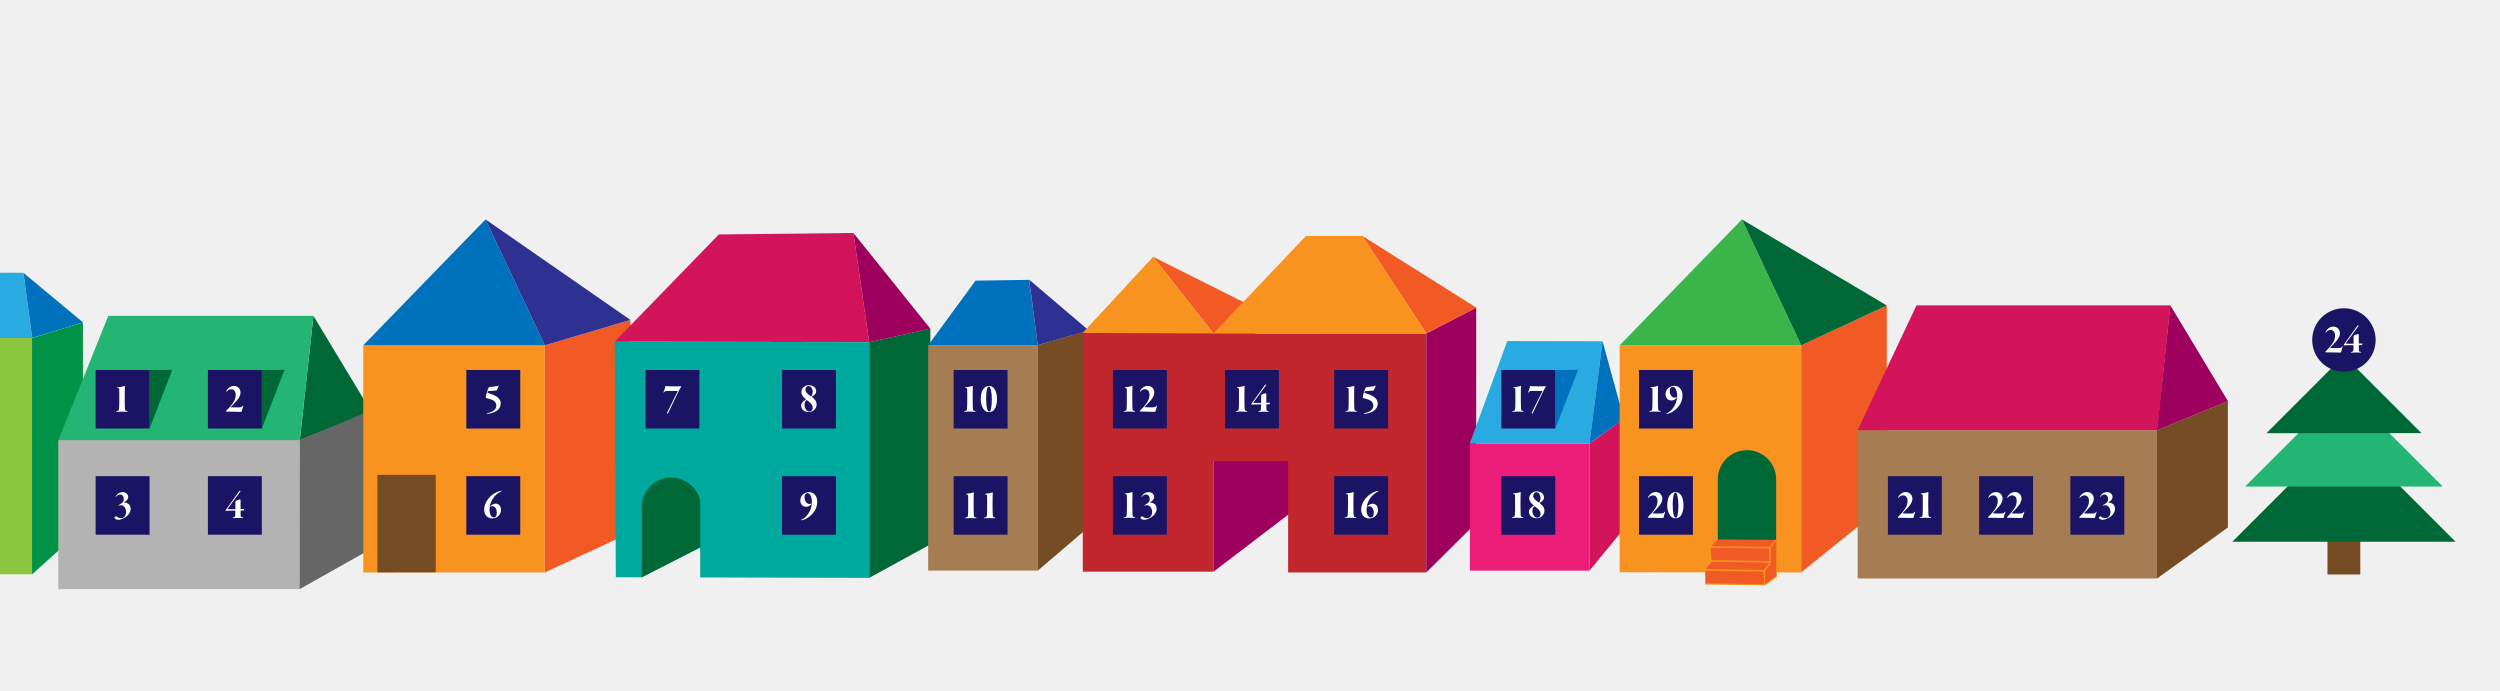
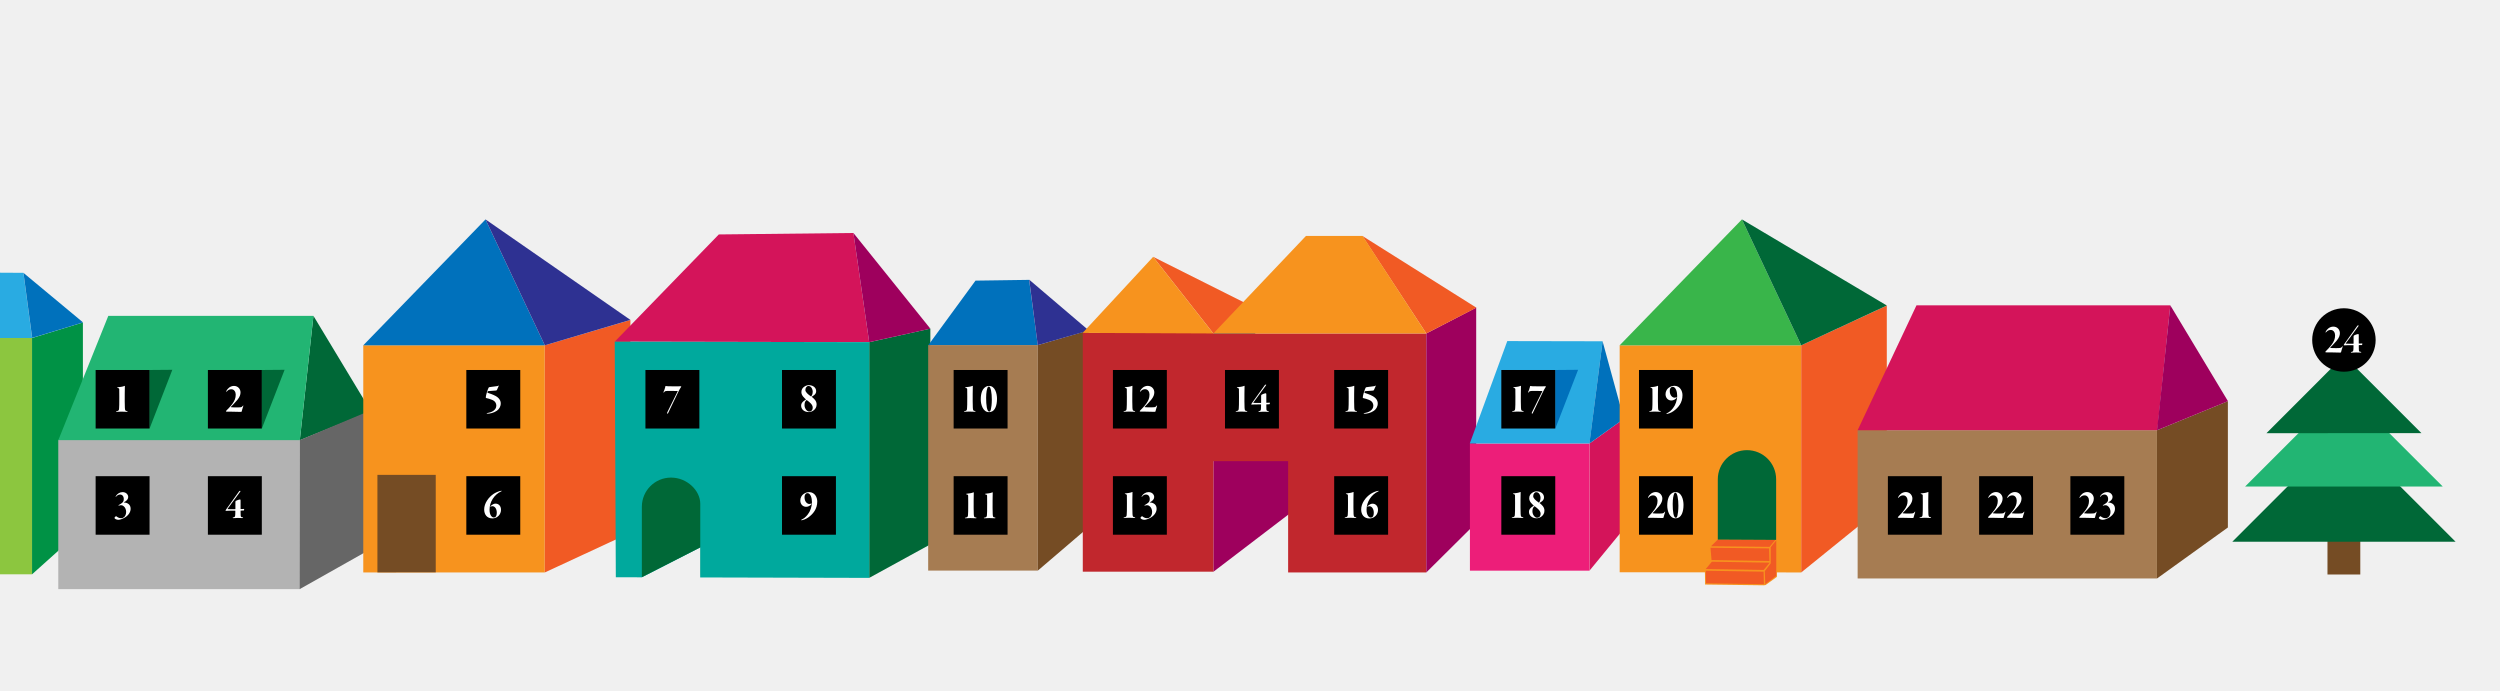
<svg xmlns="http://www.w3.org/2000/svg" version="1.1" id="husarod" x="0px" y="0px" viewBox="0 0 3908.2 1080" style="enable-background:new 0 0 3908.2 1080;" xml:space="preserve">
  <style type="text/css">
	.st0{display:none;}
	.st1{display:inline;fill:#666666;}
	.st2{display:inline;}
	.st3{fill:#FBAE17;}
	.st4{fill:#FFFFFF;}
	.st5{fill:#93278F;}
- 	.st6{fill:#662D91;}
	.st7{fill:#29ABE2;}
	.st8{fill:#8CC63F;}
	.st9{fill:#009245;}
	.st10{fill:#0071BC;}
	.st11{fill:#B3B3B3;}
	.st12{fill:#006837;}
	.st13{fill:#22B573;}
	.st14{fill:#666666;}
	.st15{fill:#F7931E;}
	.st16{fill:#F15A24;}
	.st17{fill:#D4145A;}
	.st18{fill:#2E3192;}
	.st19{fill:#9E005D;}
	.st20{fill:#A67C52;}
	.st21{fill:#754C24;}
	.st22{fill:#00A99D;}
	.st23{fill:#C1272D;}
	.st24{fill:#ED1E79;}
	.st25{fill:#39B54A;}
- 	.st26{fill:#1B1464;}
	.st27{display:inline;opacity:0.6;}
	.st28{opacity:0.8;fill:none;stroke:#000000;stroke-miterlimit:10;}
	.st29{display:inline;opacity:0.72;}
	.st30{fill:#C69C6D;}
	.st31{fill:url(#SVGID_1_);}
	.st32{fill:url(#SVGID_2_);}
	.st33{display:inline;opacity:0.8;fill:none;stroke:#000000;stroke-miterlimit:10;}
	.st34{display:inline;opacity:0.7;fill:#FCEE21;}
	.st35{display:inline;fill:#999999;}
	.st36{display:inline;fill:#FBAE17;}
	.st37{opacity:0.8;fill:#E6E6E6;}
	.st38{fill:#C7B299;}
	.st39{fill:#603813;stroke:#C69C6D;stroke-miterlimit:10;}
	.st40{display:inline;fill:#E6E6E6;}
	.st41{display:inline;fill:#9E005D;}
	.st42{display:inline;fill:#0071BC;}
	.st43{display:inline;fill:none;stroke:#ED1C24;stroke-miterlimit:10;}
	.st44{fill:#603813;}
	.st45{fill:none;stroke:#006837;stroke-width:2;stroke-linecap:round;stroke-miterlimit:10;stroke-dasharray:1.017,6.102;}
	.st46{display:inline;fill:#FFFF00;}
	.st47{fill:#FF00FF;}
	.st48{fill:#FF0000;}
	.st49{fill:#4D4D4D;}
	.st50{fill:#00FF00;}
	.st51{fill:none;}
	.st52{display:inline;fill:none;stroke:#006837;stroke-miterlimit:10;}
	.st53{display:inline;fill:#C69C6D;}
	.st54{display:inline;fill:none;stroke:#F2F2F2;stroke-miterlimit:10;}
	.st55{display:inline;fill:#4D4D4D;}
</style>
  <g id="Layer_12" class="st0">
</g>
  <g id="kirkja" class="st0">
</g>
  <g id="Layer_2" class="st0">
</g>
  <g id="Grunnur">
    <polygon class="st7" points="0,528.4 0,426.3 36.6,426.5 50.2,528.4  " />
    <rect y="528.4" class="st8" width="50.1" height="369.4" />
    <polygon class="st9" points="129.6,826.5 50.1,897.8 50.1,528.4 129.6,504.1  " />
    <polygon class="st10" points="36.7,426.6 129.8,504 50.3,528.2  " />
    <polygon class="st11" points="469.1,921 91.1,921 91.1,688.1 170.3,645.3 469.1,645.3  " />
    <polygon class="st12" points="490,493.8 468.7,688.1 580.1,643.2  " />
    <polygon class="st13" points="468.7,688 91.2,688 169.3,493.8 490,493.8  " />
    <polygon class="st14" points="468.9,687.9 468.6,920.9 610.2,841.1 610.2,628.7  " />
    <rect x="567.9" y="539.8" class="st15" width="283.7" height="355.1" />
    <polygon class="st16" points="985.5,832.8 851.7,894.9 851.7,539.8 985.5,500.2  " />
    <polygon class="st10" points="567.9,539.8 759,343 851.7,539.8  " />
    <polygon class="st17" points="961,534.1 1123.7,366.5 1334.1,364.2 1358.8,534.9  " />
    <polygon class="st18" points="985.5,500.1 759,343 851.7,539.8  " />
    <polygon class="st12" points="1358.8,534.9 1454.4,513.7 1454.4,851 1358.8,903.4  " />
    <polygon class="st19" points="1334.1,364.2 1358.8,534.9 1454.4,513.8  " />
    <polygon class="st10" points="1451,539.8 1525,438.7 1608.8,437.5 1622.4,539.8  " />
    <rect x="1451" y="539.5" class="st20" width="171.3" height="352.5" />
    <polygon class="st21" points="1701.8,824.1 1622.3,892.1 1622.3,539.5 1701.8,516.4  " />
    <polygon class="st22" points="961,534.1 962.7,902.4 1003.4,902.5 1094.6,855.8 1094.6,902.7 1358.8,903.4 1358.8,534.9  " />
    <path class="st12" d="M1049,746.6L1049,746.6c-25.2,0-45.6,20.4-45.6,45.6v110.1l91.2-46.5v46.9l0.1-5V787.2   C1094.6,767,1074.2,746.6,1049,746.6z" />
    <polyline class="st21" points="590,894.8 590,742.4 681.2,742.4 681.2,894.7  " />
    <polygon class="st12" points="233.8,578.4 269.4,578.1 233.8,670  " />
    <polygon class="st12" points="409.3,578.4 444.9,578.1 409.3,670  " />
    <polygon class="st18" points="1608.9,437.2 1702.1,516.6 1622.3,539.5  " />
    <polygon class="st10" points="1962.3,635.9 1897.1,674.6 1897.1,519.5 1962.3,480.8  " />
    <polygon class="st19" points="1896.8,674.7 1896.8,893.9 2015.9,803 2016.1,604  " />
    <polygon class="st23" points="1896.8,521.3 1896.8,520.4 1692.7,520.4 1692.7,893.7 1896.8,893.7 1896.8,720.9 2013.7,720.9    2013.7,894.9 2229.7,894.9 2229.7,521.3  " />
    <polygon class="st19" points="2229.7,521.3 2307.7,480.9 2307.7,817.4 2229.7,894.9  " />
    <polygon class="st16" points="2129.7,368.8 2308,481 2229.7,521.3  " />
    <polygon class="st16" points="1802.7,401.5 1961,480.9 1896.8,521.3  " />
    <polygon class="st15" points="1896.7,521.4 2041.6,368.8 2130.1,368.8 2229.7,521.3  " />
    <polygon class="st15" points="1692.5,520.4 1802.7,401.5 1896.8,521.3  " />
    <polygon class="st17" points="2536.9,828.7 2484.8,892.1 2484.8,693.3 2538.5,654.7  " />
    <rect x="2297.9" y="693.3" class="st24" width="186.8" height="198.8" />
    <polygon class="st7" points="2297.7,693.3 2356.3,533.2 2505.3,533.5 2484.8,693.3  " />
    <polygon class="st10" points="2505.3,533.6 2538.5,654.8 2484.7,693.3  " />
    <polygon class="st15" points="2815.8,894.9 2532,894.6 2532,539.8 2815.8,539.8  " />
    <polygon class="st16" points="2949.6,786.6 2815.8,894.9 2815.8,539.8 2949.6,477.7  " />
    <polygon class="st25" points="2532,539.8 2723.1,343 2815.8,539.8  " />
    <polygon class="st12" points="2949.6,477.6 2723.1,343 2815.8,539.8  " />
    <rect x="3638.5" y="775.5" class="st21" width="51.3" height="122.6" />
    <polygon class="st12" points="3489.7,846.9 3664.2,672.4 3838.8,846.9  " />
    <polygon class="st13" points="3509.7,760.6 3664.2,606.2 3818.7,760.6  " />
    <polygon class="st12" points="3543.1,677.2 3664.2,556 3785.4,677.1  " />
    <g>
      <polygon class="st15" points="2684.2,843.5 2777.8,843.5 2777.8,901.8 2760.1,914.6 2757.5,915 2665.5,913.8 2665.2,889.5     2674.1,877.6 2673.1,854.8   " />
      <g>
        <polygon class="st16" points="2766.3,854.9 2674.8,853.9 2685.3,843.5 2775.8,843.5    " />
        <polygon class="st16" points="2757.1,891 2666.6,889.5 2676.1,878.1 2766.6,879.6    " />
        <polygon class="st16" points="2766.1,877 2675.6,875.5 2674,856.3 2765.6,857.3    " />
        <polygon class="st16" points="2757.5,913.3 2667,911.8 2666.5,892.2 2757,893.7    " />
        <polygon class="st16" points="2759.6,913.1 2758.9,892.8 2768.1,880.7 2768.1,855.4 2776.8,844.6 2776.8,900.3    " />
      </g>
    </g>
    <path class="st12" d="M2685.4,843.5v-94.2c0-25.2,20.4-45.6,45.6-45.6l0,0c25.2,0,45.6,20.4,45.6,45.6v94.7" />
    <circle id="dagur24" class="st26 gluggi" cx="3664.2" cy="531.5" r="49.6" />
    <polygon class="st10" points="2431.4,578.4 2467,578.1 2431.4,670  " />
    <rect x="2904" y="672.5" class="st20" width="467.9" height="231.8" />
    <polygon class="st17" points="3372.5,672.5 2904,672.5 2996,477.3 3392.8,477.3  " />
    <polygon class="st21" points="3371.9,672.6 3371.9,904.4 3482.8,824.6 3482.8,627.1  " />
    <polygon class="st19" points="3392.8,477.3 3372,672.6 3482.9,627.1  " />
  </g>
  <g class="ovirkur_gluggi_group">
    <g>
      <rect id="dagur4" x="325" y="744.4" class="st26 gluggi" width="84.3" height="91.5" />
    </g>
    <g>
      <rect id="dagur6" x="729" y="744.4" class="st26 gluggi" width="84.3" height="91.5" />
    </g>
    <g>
      <rect id="dagur5" x="729" y="578.4" class="st26 gluggi" width="84.3" height="91.5" />
    </g>
    <g>
      <rect id="dagur2" x="325" y="578.4" class="st26 gluggi" width="84.3" height="91.5" />
    </g>
    <g>
      <rect id="dagur1" x="149.5" y="578.4" class="st26 gluggi" width="84.3" height="91.5" />
    </g>
    <g>
      <rect id="dagur9" x="1222.5" y="744.4" class="st26 gluggi" width="84.3" height="91.5" />
    </g>
    <g>
      <rect id="dagur11" x="1490.8" y="744.4" class="st26 gluggi" width="84.3" height="91.5" />
    </g>
    <g>
      <rect id="dagur7" x="1009" y="578.4" class="st26 gluggi" width="84.3" height="91.5" />
    </g>
    <g>
      <rect id="dagur8" x="1222.5" y="578.4" class="st26 gluggi" width="84.3" height="91.5" />
    </g>
    <g>
      <rect id="dagur10" x="1490.8" y="578.4" class="st26 gluggi" width="84.3" height="91.5" />
    </g>
    <g>
      <rect id="dagur13" x="1739.8" y="744.4" class="st26 gluggi" width="84.3" height="91.5" />
    </g>
    <g>
      <rect id="dagur16" x="2085.7" y="744.4" class="st26 gluggi" width="84.3" height="91.5" />
    </g>
    <g>
      <rect id="dagur18" x="2347" y="744.4" class="st26 gluggi" width="84.3" height="91.5" />
    </g>
    <g>
      <rect id="dagur20" x="2562.2" y="744.4" class="st26 gluggi" width="84.3" height="91.5" />
    </g>
    <g>
      <rect id="dagur12" x="1739.8" y="578.4" class="st26 gluggi" width="84.3" height="91.5" />
    </g>
    <g>
      <rect id="dagur14" x="1915" y="578.4" class="st26 gluggi" width="84.3" height="91.5" />
    </g>
    <g>
      <rect id="dagur15" x="2085.7" y="578.4" class="st26 gluggi" width="84.3" height="91.5" />
    </g>
    <g>
      <rect id="dagur17" x="2347" y="578.4" class="st26 gluggi" width="84.3" height="91.5" />
    </g>
    <g>
      <rect id="dagur19" x="2562.2" y="578.4" class="st26 gluggi" width="84.3" height="91.5" />
    </g>
    <g>
      <rect id="dagur21" x="2951.3" y="744.4" class="st26 gluggi" width="84.3" height="91.5" />
    </g>
    <g>
      <rect id="dagur22" x="3093.9" y="744.4" class="st26 gluggi" width="84.3" height="91.5" />
    </g>
    <g>
      <rect id="dagur23" x="3236.6" y="744.4" class="st26 gluggi" width="84.3" height="91.5" />
    </g>
    <g>
      <rect id="dagur3" x="149.5" y="744.4" class="st26 gluggi" width="84.3" height="91.5" />
    </g>
  </g>
  <g id="virkur_gluggi_bakgr" class="st0">
</g>
  <g id="virkur_gluggi" class="st0">
</g>
  <g id="viðbætur" class="st0">
    <rect y="717.7" class="st43" width="3908.2" height="1080" />
  </g>
  <g id="Layer_6" class="st0">
</g>
  <g id="Layer_9" class="st0">
</g>
  <g id="Tölur">
    <g>
      <path class="st4" d="M1060.9,603.9c1.6-0.1,2.7-0.1,3.2-0.1c0.3,0,0.8,0.1,0.9,0.3s-0.1,0.5-0.2,0.7c-0.7,0.9-3,4.7-5.3,9.6    c-5,10.5-10.1,21.1-15.1,31.5c-0.2,0.4-0.4,0.8-0.7,0.8c-0.5,0-0.9-0.4-0.9-0.9c0-0.5,0.5-1.5,1.1-2.8    c5.5-10.9,10.9-21.9,15.5-31.3c0.1-0.2-0.1-0.4-0.3-0.4c-0.9-0.1-3.4-0.2-10-0.2c-4.9,0-5.5,0-7.1,0.1c-2.4,0.2-2.6,0.4-3.5,1.6    c-0.3,0.5-0.7,0.9-1.1,0.9c-0.3,0-0.5-0.5,0.1-1.5c0.4-0.8,2-4.5,2.5-7.3c0.1-0.6,0.2-1.2,0.3-1.4c0.1-0.2,0.5-0.1,0.9,0    c1.1,0.3,3.7,0.4,9.1,0.4C1057.5,604,1060.2,603.9,1060.9,603.9z" />
    </g>
    <g>
      <path class="st4" d="M1275.9,611.6c0,2.7-1.4,4.7-3.2,6.1c-1.3,1-2.4,1.7-3.7,2.5c-0.1,0.1-0.1,0.2,0.1,0.3    c3.1,2.5,7.5,5.9,7.5,11.8c0,4.4-2.2,7.4-4.8,9.3c-2.2,1.7-5.1,2.6-7.5,2.6c-6.9,0-11.9-4.1-11.9-10.1c0-3.2,1.6-5.3,4.3-7.4    c0.9-0.7,1.9-1.2,3-2c0.2-0.1,0.2-0.3,0.1-0.4c-2.7-2.5-7-6.1-7-11.3c0-4.3,2-6.9,4.9-8.8c2-1.3,4.4-2.1,6.9-2.1    C1271.6,602.3,1275.9,606.3,1275.9,611.6z M1268.3,642.3c1.3-1,2.2-2.6,2.2-5.3c0-4.3-4.5-8.2-9.2-11.5c-0.2-0.1-0.5-0.1-0.6,0.1    c-2.2,1.6-3,4.2-3,7.8c0,5.1,3.7,10,7.4,10C1266.4,643.3,1267.4,643,1268.3,642.3z M1259,609.7c0,3.2,4,6.8,8.8,10    c0.2,0.1,0.3,0,0.3-0.1c1.1-1.2,2.4-3.6,2.4-7.6c0-2.6-1.9-8.6-6.6-8.6C1261.1,603.3,1259,606.4,1259,609.7z" />
    </g>
    <g>
      <path class="st4" d="M1509.8,605.3c3.3-0.4,7.2-0.8,9.3-1.7c0.5-0.2,1.1-0.5,1.4-0.5c0.1,0,0.3,0.1,0.3,0.5    c0,0.9-0.1,7.4-0.2,11.9c-0.1,5.7,0,19.2,0.2,22c0.3,4.2,0.7,4.6,3.2,5c0.8,0.1,1.1,0.4,1.1,0.7s-0.4,0.5-1.3,0.5    c-3.8,0-6.2-0.3-8.4-0.3c-3.6,0-4.9,0.3-7.4,0.3c-0.6,0-1.1-0.1-1.1-0.5c0-0.3,0.3-0.4,1.1-0.5c3-0.5,3.8-1.4,3.8-5.1    c0.2-1.9,0.3-5.5,0.3-17.1c0-8.2,0-10.5-0.1-12.2c-0.1-0.7-0.3-1.1-1-1.5c-0.4-0.2-0.7-0.3-1.3-0.4c-0.3-0.1-1-0.3-1-0.5    S1509.2,605.4,1509.8,605.3z" />
      <path class="st4" d="M1558.6,623.2c0,11.7-3.5,17.4-7,19.6c-1.6,1-3.6,1.5-5.6,1.5c-9.5,0-12.8-12.2-12.8-19.8    c0-10.7,2.9-17.1,8.3-20.1c1.5-0.8,3-1.1,4.6-1.1C1555.7,603.2,1558.6,615.5,1558.6,623.2z M1543.8,605.9c-0.9,2.4-2.2,7-2.2,16.1    c0,11.2,1.2,21.4,4.9,21.4c0.9,0,1.7-0.4,2.5-3.3c0.7-2.6,1.5-8.6,1.5-15.3c0-10.3-1.6-20.6-4.7-20.6    C1545.1,604.2,1544.2,604.8,1543.8,605.9z" />
    </g>
    <g>
      <path class="st4" d="M1759.3,605.3c3.3-0.4,7.2-0.8,9.3-1.7c0.5-0.2,1.1-0.5,1.4-0.5c0.1,0,0.3,0.1,0.3,0.5    c0,0.9-0.1,7.4-0.2,11.9c-0.1,5.7,0,19.2,0.2,22c0.3,4.2,0.7,4.6,3.2,5c0.8,0.1,1.1,0.4,1.1,0.7s-0.4,0.5-1.3,0.5    c-3.8,0-6.2-0.3-8.4-0.3c-3.6,0-4.9,0.3-7.4,0.3c-0.6,0-1.1-0.1-1.1-0.5c0-0.3,0.3-0.4,1.1-0.5c3-0.5,3.8-1.4,3.8-5.1    c0.2-1.9,0.3-5.5,0.3-17.1c0-8.2,0-10.5-0.1-12.2c-0.1-0.7-0.3-1.1-1-1.5c-0.4-0.2-0.7-0.3-1.3-0.4c-0.3-0.1-1-0.3-1-0.5    S1758.7,605.4,1759.3,605.3z" />
      <path class="st4" d="M1804.5,613.3c0,3.4-1.1,7.1-4.9,11.7c-4.5,5.3-6.1,6.7-10.1,10.9c-0.2,0.1-0.2,0.5,0.3,0.6    c1.6,0.3,6.1,0.3,9.6,0.3c3.1,0,4.6-0.2,5.6-0.3c1.1-0.1,1.8-0.7,2.8-1.8c0.5-0.9,0.8-0.9,0.9-0.9c0.3,0,0.3,0.9-0.1,1.6    c-0.5,1.1-2.2,7.3-2.3,7.8c-0.1,0.6-1.4,0.6-1.8,0.6c-2.2,0-10.6-0.3-13.5-0.3c-0.9,0-6,0-6.4,0c-1.8,0-2.6-0.1-2.8-0.4    c-0.3-0.3,0.2-0.8,0.6-1.4c3-3.1,5.8-5.7,9.5-10.7c3.4-4.8,5.1-8.6,5.1-14.3c0-3.8-2.2-8.3-6.8-8.3c-2.5,0-4.8,0.8-6.8,3.1    c-0.5,0.5-0.8,0.9-1.1,0.9c-0.4,0-0.2-0.7,0.1-1.4c1.1-2.2,2.9-4.1,4.3-5.2c1.8-1.4,4.6-2.6,7.4-2.6    C1800.8,603.2,1804.5,608.4,1804.5,613.3z" />
    </g>
    <g>
      <path class="st4" d="M1934.6,605.3c3.3-0.4,7.2-0.8,9.3-1.7c0.5-0.2,1.1-0.5,1.4-0.5c0.1,0,0.3,0.1,0.3,0.5    c0,0.9-0.1,7.4-0.2,11.9c-0.1,5.7,0,19.2,0.2,22c0.3,4.2,0.7,4.6,3.2,5c0.8,0.1,1.1,0.4,1.1,0.7s-0.4,0.5-1.3,0.5    c-3.8,0-6.2-0.3-8.4-0.3c-3.6,0-4.9,0.3-7.4,0.3c-0.6,0-1.1-0.1-1.1-0.5c0-0.3,0.3-0.4,1.1-0.5c3-0.5,3.8-1.4,3.8-5.1    c0.2-1.9,0.3-5.5,0.3-17.1c0-8.2,0-10.5-0.1-12.2c-0.1-0.7-0.3-1.1-1-1.5c-0.4-0.2-0.7-0.3-1.3-0.4c-0.3-0.1-1-0.3-1-0.5    S1934,605.4,1934.6,605.3z" />
      <path class="st4" d="M1979.6,629.3c0,0.2,0.1,0.4,0.3,0.4c0.6,0,4.3-0.1,5.1-0.2c0,0,0.2,0.2,0.2,0.5s-0.1,1.6-0.6,2l-4.7,0.1    c-0.1,0-0.3,0.2-0.3,0.5c0,1.8,0,3.8,0.1,5.6c0.1,3.6,0.3,4.1,2.8,4.4c0.5,0.1,1.1,0.3,1.1,0.7c0,0.1-0.2,0.5-1.1,0.5    c-1.7,0.1-5.5-0.2-7.2-0.2c-2.9,0-5.1,0.3-7,0.3c-0.5,0-1.1-0.3-1.1-0.5c0-0.3,0.4-0.5,1.1-0.7c2.4-0.5,2.8-0.9,3-4.9    c0.1-1.6,0.1-3.6,0.1-5.1c0-0.2-0.1-0.5-0.3-0.5c-7.5,0-12.6,0.1-14.3,0.3c-0.4,0-0.8-0.3-0.8-0.5c0-0.2,0.2-0.3,0.9-1.6    l20.3-28.3c0.3-0.4,0.7-0.8,1.1-0.8h0.5c1.1,0,0.5,0.7,0.3,1.1l-19.9,27.1c0,0.1,0.1,0.3,0.3,0.3c0.5,0.2,9.2,0.1,11.7,0.1    c0.1,0,0.3-0.1,0.3-0.3V619c0-0.5,0.1-1.6,0.7-2c0.6-0.5,4.9-2.2,6.7-2.2c0.4,0,0.7,0.5,0.7,1.7L1979.6,629.3z" />
    </g>
    <g>
      <path class="st4" d="M2106.1,605.3c3.3-0.4,7.2-0.8,9.3-1.7c0.5-0.2,1.1-0.5,1.4-0.5c0.1,0,0.3,0.1,0.3,0.5    c0,0.9-0.1,7.4-0.2,11.9c-0.1,5.7,0,19.2,0.2,22c0.3,4.2,0.7,4.6,3.2,5c0.8,0.1,1.1,0.4,1.1,0.7s-0.4,0.5-1.3,0.5    c-3.8,0-6.2-0.3-8.4-0.3c-3.6,0-4.9,0.3-7.4,0.3c-0.6,0-1.1-0.1-1.1-0.5c0-0.3,0.3-0.4,1.1-0.5c3-0.5,3.8-1.4,3.8-5.1    c0.2-1.9,0.3-5.5,0.3-17.1c0-8.2,0-10.5-0.1-12.2c-0.1-0.7-0.3-1.1-1-1.5c-0.4-0.2-0.7-0.3-1.3-0.4c-0.3-0.1-1-0.3-1-0.5    S2105.4,605.4,2106.1,605.3z" />
      <path class="st4" d="M2150.7,603.3c-0.7,1.4-2,4.2-2.8,6.3c-0.1,0.3-0.9,1-1.3,1c-3.4,0.4-8.8,0.7-12.3,0.9    c-0.3,0-0.5,0.1-0.7,0.3c-0.2,0.3-0.5,1.2-0.6,1.6c-0.1,0.3,0,0.6,0.7,0.9c2.4,0.7,8.3,2.7,12,4.8c5.5,3,8.1,7.2,8.1,11.5    c0,5.5-2.8,9.2-5.9,11.5c-4.7,3.4-11.2,4.7-14.1,4.7c-0.6,0-1.1-0.1-1.4-0.1c-0.3-0.1-0.6-0.2-0.6-0.4c0-0.3,0.3-0.5,1.1-0.5    c5.6-0.8,14-4,14-11.7c0-3.6-1.9-7-6.8-9c-2.4-1.1-6.8-2.3-9.2-2.8c-0.3-0.2-0.5-0.7-0.5-1c0.1-3.6,3.1-12.6,4.5-15.3    c0.2-0.3,1-0.7,1.1-0.7c1.6-0.3,4.6-0.7,8.4-1.1c2.4-0.3,4.8-0.5,5.7-1.2C2150.7,602.3,2150.9,602.9,2150.7,603.3z" />
    </g>
    <g>
      <path class="st4" d="M2366.7,605.3c3.3-0.4,7.2-0.8,9.3-1.7c0.5-0.2,1.1-0.5,1.4-0.5c0.1,0,0.3,0.1,0.3,0.5    c0,0.9-0.1,7.4-0.2,11.9c-0.1,5.7,0,19.2,0.2,22c0.3,4.2,0.7,4.6,3.2,5c0.8,0.1,1.1,0.4,1.1,0.7s-0.4,0.5-1.3,0.5    c-3.8,0-6.2-0.3-8.4-0.3c-3.6,0-4.9,0.3-7.4,0.3c-0.6,0-1.1-0.1-1.1-0.5c0-0.3,0.3-0.4,1.1-0.5c3-0.5,3.8-1.4,3.8-5.1    c0.2-1.9,0.3-5.5,0.3-17.1c0-8.2,0-10.5-0.1-12.2c-0.1-0.7-0.3-1.1-1-1.5c-0.4-0.2-0.7-0.3-1.3-0.4c-0.3-0.1-1-0.3-1-0.5    S2366,605.4,2366.7,605.3z" />
      <path class="st4" d="M2412.6,603.9c1.6-0.1,2.7-0.1,3.2-0.1c0.3,0,0.8,0.1,0.9,0.3c0.1,0.2-0.1,0.5-0.2,0.7    c-0.7,0.9-3,4.7-5.3,9.6c-5,10.5-10.1,21.1-15.1,31.5c-0.2,0.4-0.4,0.8-0.7,0.8c-0.5,0-0.9-0.4-0.9-0.9c0-0.5,0.5-1.5,1.1-2.8    c5.5-10.9,10.9-21.9,15.5-31.3c0.1-0.2-0.1-0.4-0.3-0.4c-0.9-0.1-3.4-0.2-10-0.2c-4.9,0-5.5,0-7.1,0.1c-2.4,0.2-2.6,0.4-3.5,1.6    c-0.3,0.5-0.7,0.9-1.1,0.9s-0.5-0.5,0.1-1.5c0.4-0.8,2-4.5,2.5-7.3c0.1-0.6,0.2-1.2,0.3-1.4c0.1-0.2,0.5-0.1,0.9,0    c1.1,0.3,3.7,0.4,9.1,0.4C2409.2,604,2411.9,603.9,2412.6,603.9z" />
    </g>
    <g>
      <path class="st4" d="M2581,605.3c3.3-0.4,7.2-0.8,9.3-1.7c0.5-0.2,1.1-0.5,1.4-0.5c0.1,0,0.3,0.1,0.3,0.5c0,0.9-0.1,7.4-0.2,11.9    c-0.1,5.7,0,19.2,0.2,22c0.3,4.2,0.7,4.6,3.2,5c0.8,0.1,1.1,0.4,1.1,0.7s-0.4,0.5-1.3,0.5c-3.8,0-6.2-0.3-8.4-0.3    c-3.6,0-4.9,0.3-7.4,0.3c-0.6,0-1.1-0.1-1.1-0.5c0-0.3,0.3-0.4,1.1-0.5c3-0.5,3.8-1.4,3.8-5.1c0.2-1.9,0.3-5.5,0.3-17.1    c0-8.2,0-10.5-0.1-12.2c-0.1-0.7-0.3-1.1-1-1.5c-0.4-0.2-0.7-0.3-1.3-0.4c-0.3-0.1-1-0.3-1-0.5S2580.3,605.4,2581,605.3z" />
      <path class="st4" d="M2630.2,617.8c0,11.6-6.4,19.5-14.2,25c-3.8,2.8-9.2,4.3-10.2,4.3c-0.6,0-0.8-0.1-0.8-0.3    c0-0.3,0.3-0.5,0.9-0.8c3.8-2,5.9-3.4,9.5-8c3.8-4.7,6.5-12.2,6.5-19.3c0-6-2-14-7.2-14c-0.7,0-1.7,0.4-2.3,0.9    c-1.1,1-2.1,2.7-2.1,5.5c0,7.4,4.5,10.6,7.6,10.6c0.5,0,2-0.3,2.7-0.6c0.3-0.1,0.7-0.3,0.7,0.1c0,0.2-0.1,0.7-0.7,1.3    c-1.9,2-4.7,3.6-7.8,3.6c-4.9,0-9.1-3.8-9.1-9.9c0-4.5,2.2-8.7,7-11.3c2.3-1.3,4.9-1.8,6.9-1.8    C2626.5,603.2,2630.2,611.4,2630.2,617.8z" />
    </g>
    <g>
      <path class="st4" d="M3657.9,520.7c0,3.4-1.1,7.1-4.9,11.7c-4.5,5.3-6.1,6.7-10.1,10.9c-0.2,0.1-0.2,0.5,0.3,0.6    c1.6,0.3,6.1,0.3,9.6,0.3c3.1,0,4.6-0.2,5.6-0.3c1.1-0.1,1.8-0.7,2.8-1.8c0.5-0.9,0.8-0.9,0.9-0.9c0.3,0,0.3,0.9-0.1,1.6    c-0.5,1.1-2.2,7.3-2.3,7.8c-0.1,0.6-1.4,0.6-1.8,0.6c-2.2,0-10.6-0.3-13.5-0.3c-0.9,0-6,0-6.4,0c-1.8,0-2.6-0.1-2.8-0.4    c-0.3-0.3,0.2-0.8,0.6-1.4c3-3.1,5.8-5.7,9.5-10.7c3.4-4.8,5.1-8.6,5.1-14.3c0-3.8-2.2-8.3-6.8-8.3c-2.5,0-4.8,0.8-6.8,3.1    c-0.5,0.5-0.8,0.9-1.1,0.9c-0.4,0-0.2-0.7,0.1-1.4c1.1-2.2,2.9-4.1,4.3-5.2c1.8-1.4,4.6-2.6,7.4-2.6    C3654.2,510.5,3657.9,515.7,3657.9,520.7z" />
      <path class="st4" d="M3687.4,536.7c0,0.2,0.1,0.4,0.3,0.4c0.6,0,4.3-0.1,5.1-0.2c0,0,0.2,0.2,0.2,0.5s-0.1,1.6-0.6,2l-4.7,0.1    c-0.1,0-0.3,0.2-0.3,0.5c0,1.8,0,3.8,0.1,5.6c0.1,3.6,0.3,4.1,2.8,4.4c0.5,0.1,1.1,0.3,1.1,0.7c0,0.1-0.2,0.5-1.1,0.5    c-1.7,0.1-5.5-0.2-7.2-0.2c-2.9,0-5.1,0.3-7,0.3c-0.5,0-1.1-0.3-1.1-0.5c0-0.3,0.4-0.5,1.1-0.7c2.4-0.5,2.8-0.9,3-4.9    c0.1-1.6,0.1-3.6,0.1-5.1c0-0.2-0.1-0.5-0.3-0.5c-7.5,0-12.6,0.1-14.3,0.3c-0.4,0-0.8-0.3-0.8-0.5c0-0.2,0.2-0.3,0.9-1.6    l20.3-28.3c0.3-0.4,0.7-0.8,1.1-0.8h0.5c1.1,0,0.5,0.7,0.3,1.1l-19.9,27.1c0,0.1,0.1,0.3,0.3,0.3c0.5,0.2,9.2,0.1,11.7,0.1    c0.1,0,0.3-0.1,0.3-0.3v-10.6c0-0.5,0.1-1.6,0.7-2c0.6-0.5,4.9-2.2,6.7-2.2c0.4,0,0.7,0.5,0.7,1.7L3687.4,536.7z" />
    </g>
    <g>
      <path class="st4" d="M2598.7,779.3c0,3.4-1.1,7.1-4.9,11.7c-4.5,5.3-6.1,6.7-10.1,10.9c-0.2,0.1-0.2,0.5,0.3,0.6    c1.6,0.3,6.1,0.3,9.6,0.3c3.1,0,4.6-0.2,5.6-0.3c1.1-0.1,1.8-0.7,2.8-1.8c0.5-0.9,0.8-0.9,0.9-0.9c0.3,0,0.3,0.9-0.1,1.6    c-0.5,1.1-2.2,7.3-2.3,7.8c-0.1,0.6-1.4,0.6-1.8,0.6c-2.2,0-10.6-0.3-13.5-0.3c-0.9,0-6,0-6.4,0c-1.8,0-2.6-0.1-2.8-0.4    c-0.3-0.3,0.2-0.8,0.6-1.4c3-3.1,5.8-5.7,9.5-10.7c3.4-4.8,5.1-8.6,5.1-14.3c0-3.8-2.2-8.3-6.8-8.3c-2.5,0-4.8,0.8-6.8,3.1    c-0.5,0.5-0.8,0.9-1.1,0.9c-0.4,0-0.2-0.7,0.1-1.4c1.1-2.2,2.9-4.1,4.3-5.2c1.8-1.4,4.6-2.6,7.4-2.6    C2594.9,769.2,2598.7,774.4,2598.7,779.3z" />
      <path class="st4" d="M2631.8,789.2c0,11.7-3.5,17.4-7,19.6c-1.6,1-3.6,1.5-5.6,1.5c-9.5,0-12.8-12.2-12.8-19.8    c0-10.7,2.9-17.1,8.3-20.1c1.5-0.8,3-1.1,4.6-1.1C2629,769.2,2631.8,781.5,2631.8,789.2z M2617.1,771.9c-0.9,2.4-2.2,7-2.2,16.1    c0,11.2,1.2,21.4,4.9,21.4c0.9,0,1.7-0.4,2.5-3.3c0.7-2.6,1.5-8.6,1.5-15.3c0-10.3-1.6-20.6-4.7-20.6    C2618.3,770.2,2617.5,770.8,2617.1,771.9z" />
    </g>
    <g>
      <path class="st4" d="M2989.6,779.3c0,3.4-1.1,7.1-4.9,11.7c-4.5,5.3-6.1,6.7-10.1,10.9c-0.2,0.1-0.2,0.5,0.3,0.6    c1.6,0.3,6.1,0.3,9.6,0.3c3.1,0,4.6-0.2,5.6-0.3c1.1-0.1,1.8-0.7,2.8-1.8c0.5-0.9,0.8-0.9,0.9-0.9c0.3,0,0.3,0.9-0.1,1.6    c-0.5,1.1-2.2,7.3-2.3,7.8c-0.1,0.6-1.4,0.6-1.8,0.6c-2.2,0-10.6-0.3-13.5-0.3c-0.9,0-6,0-6.4,0c-1.8,0-2.6-0.1-2.8-0.4    c-0.3-0.3,0.2-0.8,0.6-1.4c3-3.1,5.8-5.7,9.5-10.7c3.4-4.8,5.1-8.6,5.1-14.3c0-3.8-2.2-8.3-6.8-8.3c-2.5,0-4.8,0.8-6.8,3.1    c-0.5,0.5-0.8,0.9-1.1,0.9c-0.4,0-0.2-0.7,0.1-1.4c1.1-2.2,2.9-4.1,4.3-5.2c1.8-1.4,4.6-2.6,7.4-2.6    C2985.8,769.2,2989.6,774.4,2989.6,779.3z" />
      <path class="st4" d="M3003.6,771.3c3.3-0.4,7.2-0.8,9.3-1.7c0.5-0.2,1.1-0.5,1.4-0.5c0.1,0,0.3,0.1,0.3,0.5    c0,0.9-0.1,7.4-0.2,11.9c-0.1,5.7,0,19.2,0.2,22c0.3,4.2,0.7,4.6,3.2,5c0.8,0.1,1.1,0.4,1.1,0.7s-0.4,0.5-1.3,0.5    c-3.8,0-6.2-0.3-8.4-0.3c-3.6,0-4.9,0.3-7.4,0.3c-0.6,0-1.1-0.1-1.1-0.5c0-0.3,0.3-0.4,1.1-0.5c3-0.5,3.8-1.4,3.8-5.1    c0.2-1.9,0.3-5.5,0.3-17.1c0-8.2,0-10.5-0.1-12.2c-0.1-0.7-0.3-1.1-1-1.5c-0.4-0.2-0.7-0.3-1.4-0.4c-0.3-0.1-1-0.3-1-0.5    S3003,771.4,3003.6,771.3z" />
    </g>
    <g>
      <path class="st4" d="M3130.6,779.3c0,3.4-1.1,7.1-4.9,11.7c-4.5,5.3-6.1,6.7-10.1,10.9c-0.2,0.1-0.2,0.5,0.3,0.6    c1.6,0.3,6.1,0.3,9.6,0.3c3.1,0,4.6-0.2,5.6-0.3c1.1-0.1,1.8-0.7,2.8-1.8c0.5-0.9,0.8-0.9,0.9-0.9c0.3,0,0.3,0.9-0.1,1.6    c-0.5,1.1-2.2,7.3-2.3,7.8c-0.1,0.6-1.4,0.6-1.8,0.6c-2.2,0-10.6-0.3-13.5-0.3c-0.9,0-6,0-6.4,0c-1.8,0-2.6-0.1-2.8-0.4    c-0.3-0.3,0.2-0.8,0.6-1.4c3-3.1,5.8-5.7,9.5-10.7c3.4-4.8,5.1-8.6,5.1-14.3c0-3.8-2.2-8.3-6.8-8.3c-2.5,0-4.8,0.8-6.8,3.1    c-0.5,0.5-0.8,0.9-1.1,0.9c-0.4,0-0.2-0.7,0.1-1.4c1.1-2.2,2.9-4.1,4.3-5.2c1.8-1.4,4.6-2.6,7.4-2.6    C3126.8,769.2,3130.6,774.4,3130.6,779.3z" />
      <path class="st4" d="M3160.2,779.3c0,3.4-1.1,7.1-4.9,11.7c-4.5,5.3-6.1,6.7-10.1,10.9c-0.2,0.1-0.2,0.5,0.3,0.6    c1.6,0.3,6.1,0.3,9.6,0.3c3.1,0,4.6-0.2,5.6-0.3c1.1-0.1,1.8-0.7,2.8-1.8c0.5-0.9,0.8-0.9,0.9-0.9c0.3,0,0.3,0.9-0.1,1.6    c-0.5,1.1-2.2,7.3-2.3,7.8c-0.1,0.6-1.4,0.6-1.8,0.6c-2.2,0-10.6-0.3-13.5-0.3c-0.9,0-6,0-6.4,0c-1.8,0-2.6-0.1-2.8-0.4    c-0.3-0.3,0.2-0.8,0.6-1.4c3-3.1,5.8-5.7,9.5-10.7c3.4-4.8,5.1-8.6,5.1-14.3c0-3.8-2.2-8.3-6.8-8.3c-2.5,0-4.8,0.8-6.8,3.1    c-0.5,0.5-0.8,0.9-1.1,0.9c-0.4,0-0.2-0.7,0.1-1.4c1.1-2.2,2.9-4.1,4.3-5.2c1.8-1.4,4.6-2.6,7.4-2.6    C3156.5,769.2,3160.2,774.4,3160.2,779.3z" />
    </g>
    <g>
      <path class="st4" d="M3273.2,779.3c0,3.4-1.1,7.1-4.9,11.7c-4.5,5.3-6.1,6.7-10.1,10.9c-0.2,0.1-0.2,0.5,0.3,0.6    c1.6,0.3,6.1,0.3,9.6,0.3c3.1,0,4.6-0.2,5.6-0.3c1.1-0.1,1.8-0.7,2.8-1.8c0.5-0.9,0.8-0.9,0.9-0.9c0.3,0,0.3,0.9-0.1,1.6    c-0.5,1.1-2.2,7.3-2.3,7.8c-0.1,0.6-1.4,0.6-1.8,0.6c-2.2,0-10.6-0.3-13.5-0.3c-0.9,0-6,0-6.4,0c-1.8,0-2.6-0.1-2.8-0.4    c-0.3-0.3,0.2-0.8,0.6-1.4c3-3.1,5.8-5.7,9.5-10.7c3.4-4.8,5.1-8.6,5.1-14.3c0-3.8-2.2-8.3-6.8-8.3c-2.5,0-4.8,0.8-6.8,3.1    c-0.5,0.5-0.8,0.9-1.1,0.9c-0.4,0-0.2-0.7,0.1-1.4c1.1-2.2,2.9-4.1,4.3-5.2c1.8-1.4,4.6-2.6,7.4-2.6    C3269.4,769.2,3273.2,774.4,3273.2,779.3z" />
      <path class="st4" d="M3284.1,775.8c-0.7,0.9-0.9,0.9-1,0.9c-0.3,0-0.4-0.3-0.1-0.9c2.3-4,6.5-6.5,10.7-6.5c5.9,0,8.8,4.3,8.8,7.4    c0,3.9-2.4,6.3-6.8,8.6c0,0.1-0.1,0.3,0.1,0.3c0.4,0,0.3,0,0.8,0c2,0.1,5,0.9,7,2.8c1.6,1.6,2.7,3.6,2.7,7.1    c0,4.6-3,10.6-10.9,14.6c-2.4,1.2-5.7,2.5-8.4,2.5c-2.2,0-5.9-1.2-5.9-3.2c0-0.3,0.7-1.3,2-2.3c0.1-0.1,0.7-0.1,0.8,0    c0.8,0.5,3.4,3,7.5,3c2.2,0,3.6-0.8,4.7-1.8c1.5-1.3,3.2-3.9,3.2-8.1c0-3.6-1.6-6.8-3.2-8.2c-1.8-1.7-3-2.2-4.9-2.2    c-0.7,0-2,0.2-2.7,0.5c-0.7,0.2-1.2,0.3-1.2,0c0-0.3,0.2-0.7,0.6-0.9c1-0.6,1.8-0.9,3.3-2c2.4-1.6,4.4-3.1,4.4-7.1    c0-4.8-2.6-7.2-5.8-7.2C3287.8,773,3285.7,773.9,3284.1,775.8z" />
    </g>
    <g>
      <path class="st4" d="M2366.2,771.3c3.3-0.4,7.2-0.8,9.3-1.7c0.5-0.2,1.1-0.5,1.4-0.5c0.1,0,0.3,0.1,0.3,0.5    c0,0.9-0.1,7.4-0.2,11.9c-0.1,5.7,0,19.2,0.2,22c0.3,4.2,0.7,4.6,3.2,5c0.8,0.1,1.1,0.4,1.1,0.7s-0.4,0.5-1.3,0.5    c-3.8,0-6.2-0.3-8.4-0.3c-3.6,0-4.9,0.3-7.4,0.3c-0.6,0-1.1-0.1-1.1-0.5c0-0.3,0.3-0.4,1.1-0.5c3-0.5,3.8-1.4,3.8-5.1    c0.2-1.9,0.3-5.5,0.3-17.1c0-8.2,0-10.5-0.1-12.2c-0.1-0.7-0.3-1.1-1-1.5c-0.4-0.2-0.7-0.3-1.3-0.4c-0.3-0.1-1-0.3-1-0.5    S2365.6,771.4,2366.2,771.3z" />
      <path class="st4" d="M2413.7,777.6c0,2.7-1.4,4.7-3.2,6.1c-1.3,1-2.4,1.7-3.7,2.5c-0.1,0.1-0.1,0.2,0.1,0.3    c3.1,2.5,7.5,5.9,7.5,11.8c0,4.4-2.2,7.4-4.8,9.3c-2.2,1.7-5.1,2.6-7.5,2.6c-6.9,0-11.9-4.1-11.9-10.1c0-3.2,1.6-5.3,4.3-7.4    c0.9-0.7,1.9-1.2,3-2c0.2-0.1,0.2-0.3,0.1-0.4c-2.7-2.5-7-6.1-7-11.3c0-4.3,2-6.9,4.9-8.8c2-1.3,4.4-2.1,6.9-2.1    C2409.5,768.3,2413.7,772.3,2413.7,777.6z M2406.2,808.3c1.3-1,2.2-2.6,2.2-5.3c0-4.3-4.5-8.2-9.2-11.5c-0.2-0.1-0.5-0.1-0.6,0.1    c-2.2,1.6-3,4.2-3,7.8c0,5.1,3.7,10,7.4,10C2404.2,809.3,2405.2,809,2406.2,808.3z M2396.8,775.7c0,3.2,4,6.8,8.8,10    c0.2,0.1,0.3,0,0.3-0.1c1.1-1.2,2.4-3.6,2.4-7.6c0-2.6-1.9-8.6-6.6-8.6C2398.9,769.3,2396.8,772.4,2396.8,775.7z" />
    </g>
    <g>
      <path class="st4" d="M2105,771.3c3.3-0.4,7.2-0.8,9.3-1.7c0.5-0.2,1.1-0.5,1.4-0.5c0.1,0,0.3,0.1,0.3,0.5c0,0.9-0.1,7.4-0.2,11.9    c-0.1,5.7,0,19.2,0.2,22c0.3,4.2,0.7,4.6,3.2,5c0.8,0.1,1.1,0.4,1.1,0.7s-0.4,0.5-1.3,0.5c-3.8,0-6.2-0.3-8.4-0.3    c-3.6,0-4.9,0.3-7.4,0.3c-0.6,0-1.1-0.1-1.1-0.5c0-0.3,0.3-0.4,1.1-0.5c3-0.5,3.8-1.4,3.8-5.1c0.2-1.9,0.3-5.5,0.3-17.1    c0-8.2,0-10.5-0.1-12.2c-0.1-0.7-0.3-1.1-1-1.5c-0.4-0.2-0.7-0.3-1.3-0.4c-0.3-0.1-1-0.3-1-0.5S2104.4,771.4,2105,771.3z" />
      <path class="st4" d="M2155.4,767.5c0,0.1-0.2,0.6-1,0.8c-10.9,5-18.1,16.7-18.1,28.4c0,4.4,0.8,7.4,2.3,9.6c1.2,1.9,3,2.8,4.5,2.8    c1.7,0,4.5-1.1,4.5-7.6c0-5.9-3-10.1-6.8-10.1c-0.9,0-1.7,0.3-2.4,0.6c-0.2,0.1-0.9,0.4-0.9-0.1c0-0.3,0.2-0.5,0.5-0.9    c0.7-0.5,2.2-1.8,4-2.7c0.9-0.5,2.3-0.9,3.6-0.9c5.2,0,8.6,4,8.6,9.5c0,5.3-2.4,9.1-6.3,11.6c-2,1.3-5,2-7.1,2    c-8.6,0-12.9-6.1-12.9-14c0-9.4,6.6-19,15.1-24.6c3.8-2.4,9.3-4.5,11.4-4.5C2155,767.2,2155.4,767.4,2155.4,767.5z" />
    </g>
    <g>
      <path class="st4" d="M1759.4,771.3c3.3-0.4,7.2-0.8,9.3-1.7c0.5-0.2,1.1-0.5,1.4-0.5c0.1,0,0.3,0.1,0.3,0.5    c0,0.9-0.1,7.4-0.2,11.9c-0.1,5.7,0,19.2,0.2,22c0.3,4.2,0.7,4.6,3.2,5c0.8,0.1,1.1,0.4,1.1,0.7s-0.4,0.5-1.3,0.5    c-3.8,0-6.2-0.3-8.4-0.3c-3.6,0-4.9,0.3-7.4,0.3c-0.6,0-1.1-0.1-1.1-0.5c0-0.3,0.3-0.4,1.1-0.5c3-0.5,3.8-1.4,3.8-5.1    c0.2-1.9,0.3-5.5,0.3-17.1c0-8.2,0-10.5-0.1-12.2c-0.1-0.7-0.3-1.1-1-1.5c-0.4-0.2-0.7-0.3-1.3-0.4c-0.3-0.1-1-0.3-1-0.5    S1758.8,771.4,1759.4,771.3z" />
      <path class="st4" d="M1785.9,775.8c-0.7,0.9-0.9,0.9-1,0.9c-0.3,0-0.4-0.3-0.1-0.9c2.3-4,6.5-6.5,10.7-6.5c5.9,0,8.8,4.3,8.8,7.4    c0,3.9-2.4,6.3-6.8,8.6c0,0.1-0.1,0.3,0.1,0.3c0.4,0,0.3,0,0.8,0c2,0.1,5,0.9,7,2.8c1.6,1.6,2.7,3.6,2.7,7.1    c0,4.6-3,10.6-10.9,14.6c-2.4,1.2-5.7,2.5-8.4,2.5c-2.2,0-5.9-1.2-5.9-3.2c0-0.3,0.7-1.3,2-2.3c0.1-0.1,0.7-0.1,0.8,0    c0.8,0.5,3.4,3,7.5,3c2.2,0,3.6-0.8,4.7-1.8c1.5-1.3,3.2-3.9,3.2-8.1c0-3.6-1.6-6.8-3.2-8.2c-1.8-1.7-3-2.2-4.9-2.2    c-0.7,0-2,0.2-2.7,0.5c-0.7,0.2-1.2,0.3-1.2,0c0-0.3,0.2-0.7,0.6-0.9c1-0.6,1.8-0.9,3.3-2c2.4-1.6,4.4-3.1,4.4-7.1    c0-4.8-2.6-7.2-5.8-7.2C1789.6,773,1787.5,773.9,1785.9,775.8z" />
    </g>
    <g>
      <path class="st4" d="M1511.3,771.8c3.3-0.4,7.2-0.8,9.3-1.7c0.5-0.2,1.1-0.5,1.4-0.5c0.1,0,0.3,0.1,0.3,0.5    c0,0.9-0.1,7.4-0.2,11.9c-0.1,5.7,0,19.2,0.2,22c0.3,4.2,0.7,4.6,3.2,5c0.8,0.1,1.1,0.4,1.1,0.7s-0.4,0.5-1.3,0.5    c-3.8,0-6.2-0.3-8.4-0.3c-3.6,0-4.9,0.3-7.4,0.3c-0.6,0-1.1-0.1-1.1-0.5c0-0.3,0.3-0.4,1.1-0.5c3-0.5,3.8-1.4,3.8-5.1    c0.2-1.9,0.3-5.5,0.3-17.1c0-8.2,0-10.5-0.1-12.2c-0.1-0.7-0.3-1.1-1-1.5c-0.4-0.2-0.7-0.3-1.3-0.4c-0.3-0.1-1-0.3-1-0.5    S1510.7,771.9,1511.3,771.8z" />
      <path class="st4" d="M1540.9,771.8c3.3-0.4,7.2-0.8,9.3-1.7c0.5-0.2,1.1-0.5,1.4-0.5c0.1,0,0.3,0.1,0.3,0.5    c0,0.9-0.1,7.4-0.2,11.9c-0.1,5.7,0,19.2,0.2,22c0.3,4.2,0.7,4.6,3.2,5c0.8,0.1,1.1,0.4,1.1,0.7s-0.4,0.5-1.3,0.5    c-3.8,0-6.2-0.3-8.4-0.3c-3.6,0-4.9,0.3-7.4,0.3c-0.6,0-1.1-0.1-1.1-0.5c0-0.3,0.3-0.4,1.1-0.5c3-0.5,3.8-1.4,3.8-5.1    c0.2-1.9,0.3-5.5,0.3-17.1c0-8.2,0-10.5-0.1-12.2c-0.1-0.7-0.3-1.1-1-1.5c-0.4-0.2-0.7-0.3-1.4-0.4c-0.3-0.1-1-0.3-1-0.5    S1540.3,771.9,1540.9,771.8z" />
    </g>
    <g>
      <path class="st4" d="M1277.6,784c0,11.6-6.4,19.5-14.2,25c-3.8,2.8-9.2,4.3-10.2,4.3c-0.6,0-0.8-0.1-0.8-0.3    c0-0.3,0.3-0.5,0.9-0.8c3.8-2,5.9-3.4,9.5-8c3.8-4.7,6.5-12.2,6.5-19.3c0-6-2-14-7.2-14c-0.7,0-1.7,0.4-2.3,0.9    c-1.1,1-2.1,2.7-2.1,5.5c0,7.4,4.5,10.6,7.6,10.6c0.5,0,2-0.3,2.7-0.6c0.3-0.1,0.7-0.3,0.7,0.1c0,0.2-0.1,0.7-0.7,1.3    c-1.9,2-4.7,3.6-7.8,3.6c-4.9,0-9.1-3.8-9.1-9.9c0-4.5,2.2-8.7,7-11.3c2.3-1.3,4.9-1.8,6.9-1.8    C1273.9,769.5,1277.6,777.6,1277.6,784z" />
    </g>
    <g>
      <path class="st4" d="M182,775.8c-0.7,0.9-0.9,0.9-1,0.9c-0.3,0-0.4-0.3-0.1-0.9c2.3-4,6.5-6.5,10.7-6.5c5.9,0,8.8,4.3,8.8,7.4    c0,3.9-2.4,6.3-6.8,8.6c0,0.1-0.1,0.3,0.1,0.3c0.4,0,0.3,0,0.8,0c2,0.1,5,0.9,7,2.8c1.6,1.6,2.7,3.6,2.7,7.1    c0,4.6-3,10.6-10.9,14.6c-2.4,1.2-5.7,2.5-8.4,2.5c-2.2,0-5.9-1.2-5.9-3.2c0-0.3,0.7-1.3,2-2.3c0.1-0.1,0.7-0.1,0.8,0    c0.8,0.5,3.4,3,7.5,3c2.2,0,3.6-0.8,4.7-1.8c1.5-1.3,3.2-3.9,3.2-8.1c0-3.6-1.6-6.8-3.2-8.2c-1.8-1.7-3-2.2-4.9-2.2    c-0.7,0-2,0.2-2.7,0.5c-0.7,0.2-1.2,0.3-1.2,0c0-0.3,0.2-0.7,0.6-0.9c1-0.6,1.8-0.9,3.3-2c2.4-1.6,4.4-3.1,4.4-7.1    c0-4.8-2.6-7.2-5.8-7.2C185.7,773.1,183.7,774,182,775.8z" />
    </g>
    <g>
      <path class="st4" d="M184.2,605.4c3.3-0.4,7.2-0.8,9.3-1.7c0.5-0.2,1.1-0.5,1.4-0.5c0.1,0,0.3,0.1,0.3,0.5c0,0.9-0.1,7.4-0.2,11.9    c-0.1,5.7,0,19.2,0.2,22c0.3,4.2,0.7,4.6,3.2,5c0.8,0.1,1.1,0.4,1.1,0.7s-0.4,0.5-1.3,0.5c-3.8,0-6.2-0.3-8.4-0.3    c-3.6,0-4.9,0.3-7.4,0.3c-0.6,0-1.1-0.1-1.1-0.5c0-0.3,0.3-0.4,1.1-0.5c3-0.5,3.8-1.4,3.8-5.1c0.2-1.9,0.3-5.5,0.3-17.1    c0-8.2,0-10.5-0.1-12.2c-0.1-0.7-0.3-1.1-1-1.5c-0.4-0.2-0.7-0.3-1.3-0.4c-0.3-0.1-1-0.3-1-0.5S183.6,605.5,184.2,605.4z" />
    </g>
    <g>
      <path class="st4" d="M376,613.4c0,3.4-1.1,7.1-4.9,11.7c-4.5,5.3-6.1,6.7-10.1,10.9c-0.2,0.1-0.2,0.5,0.3,0.6    c1.6,0.3,6.1,0.3,9.6,0.3c3.1,0,4.6-0.2,5.6-0.3c1.1-0.1,1.8-0.7,2.8-1.8c0.5-0.9,0.8-0.9,0.9-0.9c0.3,0,0.3,0.9-0.1,1.6    c-0.5,1.1-2.2,7.3-2.3,7.8c-0.1,0.6-1.4,0.6-1.8,0.6c-2.2,0-10.6-0.3-13.5-0.3c-0.9,0-6,0-6.4,0c-1.8,0-2.6-0.1-2.8-0.4    c-0.3-0.3,0.2-0.8,0.6-1.4c3-3.1,5.8-5.7,9.5-10.7c3.4-4.8,5.1-8.6,5.1-14.3c0-3.8-2.2-8.3-6.8-8.3c-2.5,0-4.8,0.8-6.8,3.1    c-0.5,0.5-0.8,0.9-1.1,0.9c-0.4,0-0.2-0.7,0.1-1.4c1.1-2.2,2.9-4.1,4.3-5.2c1.8-1.4,4.6-2.6,7.4-2.6    C372.2,603.2,376,608.4,376,613.4z" />
    </g>
    <g>
      <path class="st4" d="M376.1,795.4c0,0.2,0.1,0.4,0.3,0.4c0.6,0,4.3-0.1,5.1-0.2c0,0,0.2,0.2,0.2,0.5c0,0.3-0.1,1.6-0.6,2l-4.7,0.1    c-0.1,0-0.3,0.2-0.3,0.5c0,1.8,0,3.8,0.1,5.6c0.1,3.6,0.3,4.1,2.8,4.4c0.5,0.1,1.1,0.3,1.1,0.7c0,0.1-0.2,0.5-1.1,0.5    c-1.7,0.1-5.5-0.2-7.2-0.2c-2.9,0-5.1,0.3-7,0.3c-0.5,0-1.1-0.3-1.1-0.5c0-0.3,0.4-0.5,1.1-0.7c2.4-0.5,2.8-0.9,3-4.9    c0.1-1.6,0.1-3.6,0.1-5.1c0-0.2-0.1-0.5-0.3-0.5c-7.5,0-12.6,0.1-14.3,0.3c-0.4,0-0.8-0.3-0.8-0.5c0-0.2,0.2-0.3,0.9-1.6    l20.3-28.3c0.3-0.4,0.7-0.8,1.1-0.8h0.5c1.1,0,0.5,0.7,0.3,1.1l-19.9,27.1c0,0.1,0.1,0.3,0.3,0.3c0.5,0.2,9.2,0.1,11.7,0.1    c0.1,0,0.3-0.1,0.3-0.3V785c0-0.5,0.1-1.6,0.7-2s4.9-2.2,6.7-2.2c0.4,0,0.7,0.5,0.7,1.7L376.1,795.4z" />
    </g>
    <g>
      <path class="st4" d="M784.4,767.4c0,0.1-0.2,0.6-1,0.8c-10.9,5-18.1,16.7-18.1,28.4c0,4.4,0.8,7.4,2.3,9.6c1.2,1.9,3,2.8,4.5,2.8    c1.7,0,4.5-1.1,4.5-7.6c0-5.9-3-10.1-6.8-10.1c-0.9,0-1.7,0.3-2.4,0.6c-0.2,0.1-0.9,0.4-0.9-0.1c0-0.3,0.2-0.5,0.5-0.9    c0.7-0.5,2.2-1.8,4-2.7c0.9-0.5,2.3-0.9,3.6-0.9c5.2,0,8.6,4,8.6,9.5c0,5.3-2.4,9.1-6.3,11.6c-2,1.3-5,2-7.1,2    c-8.6,0-12.9-6.1-12.9-14c0-9.4,6.6-19,15.1-24.6c3.8-2.4,9.3-4.5,11.4-4.5C784,767.2,784.4,767.4,784.4,767.4z" />
    </g>
    <g>
      <path class="st4" d="M779.7,603.2c-0.7,1.4-2,4.2-2.8,6.3c-0.1,0.3-0.9,1-1.3,1c-3.4,0.4-8.8,0.7-12.3,0.9c-0.3,0-0.5,0.1-0.7,0.3    c-0.2,0.3-0.5,1.2-0.6,1.6c-0.1,0.3,0,0.6,0.7,0.9c2.4,0.7,8.3,2.7,12,4.8c5.5,3,8.1,7.2,8.1,11.5c0,5.5-2.8,9.2-5.9,11.5    c-4.7,3.4-11.2,4.7-14.1,4.7c-0.6,0-1.1-0.1-1.4-0.1c-0.3-0.1-0.6-0.2-0.6-0.4c0-0.3,0.3-0.5,1.1-0.5c5.6-0.8,14-4,14-11.7    c0-3.6-1.9-7-6.8-9c-2.4-1.1-6.8-2.3-9.2-2.8c-0.3-0.2-0.5-0.7-0.5-1c0.1-3.6,3.1-12.6,4.5-15.3c0.2-0.3,1-0.7,1.1-0.7    c1.6-0.3,4.6-0.7,8.4-1.1c2.4-0.3,4.8-0.5,5.7-1.2C779.7,602.3,779.8,602.9,779.7,603.2z" />
    </g>
  </g>
  <g id="Gluggarammi" class="st0">
</g>
</svg>
